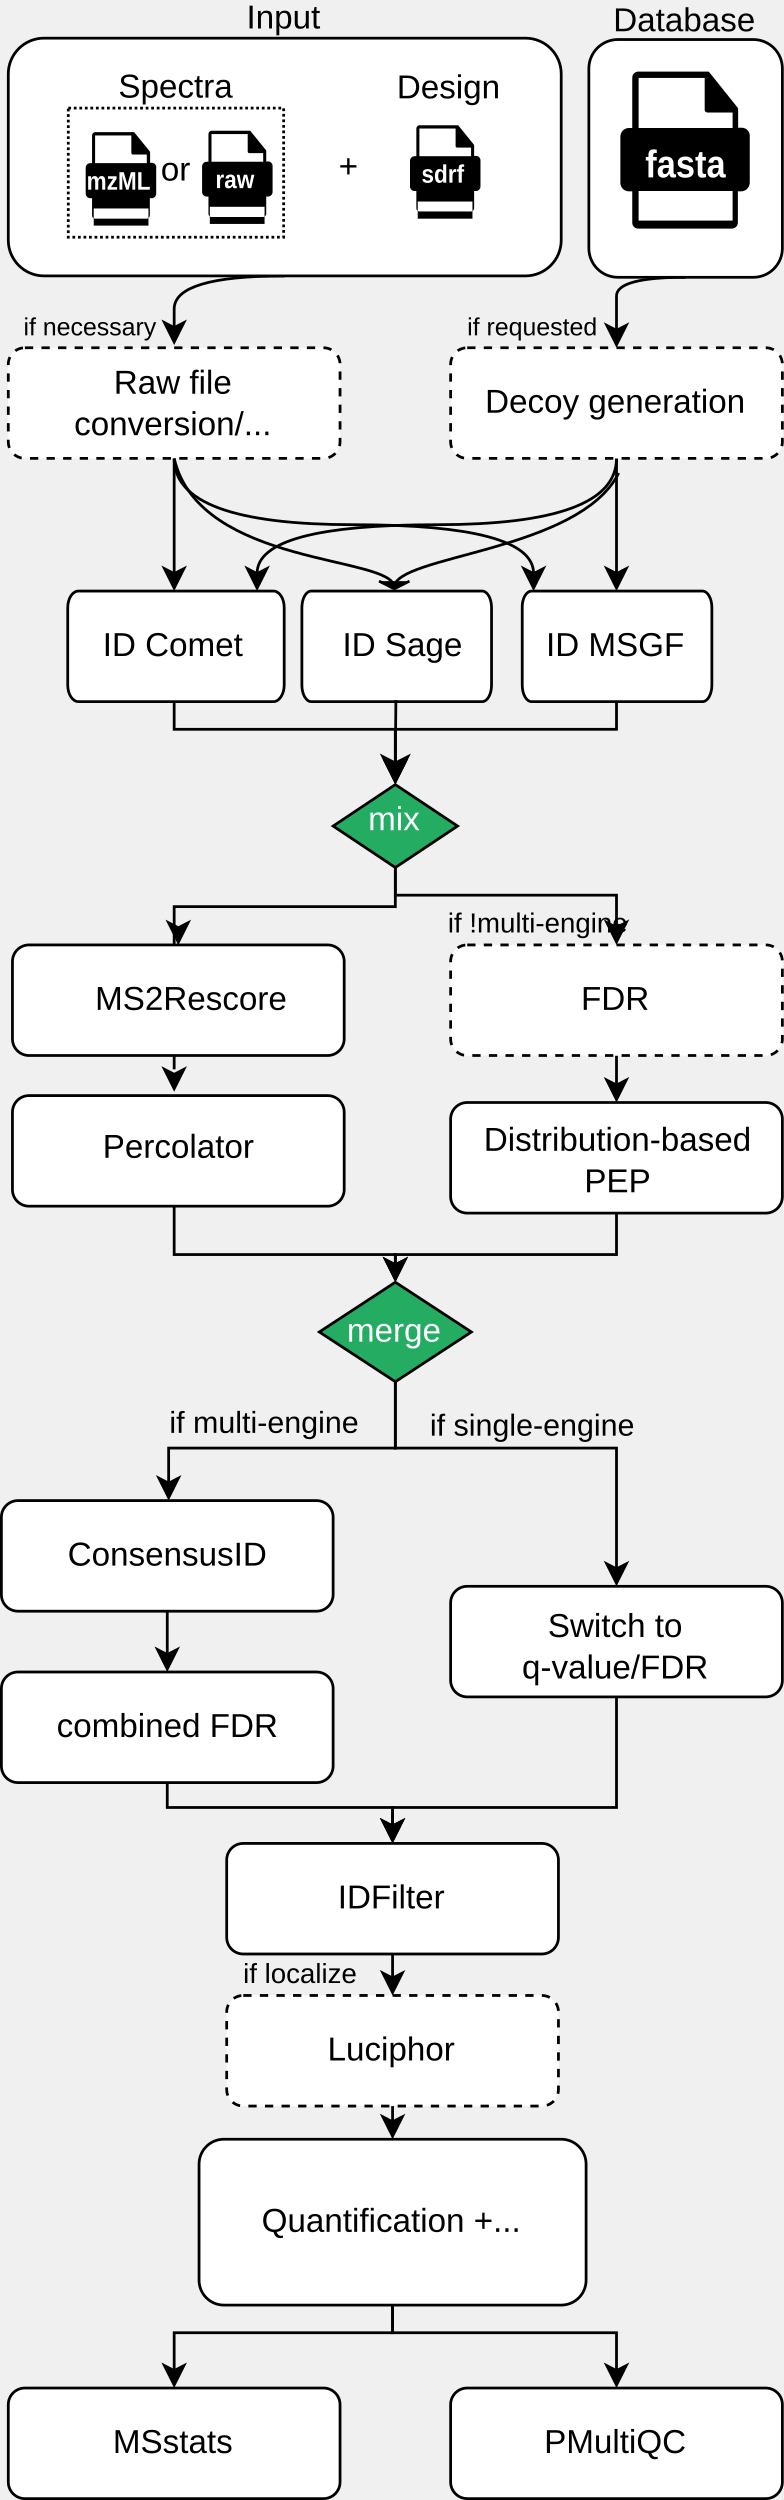
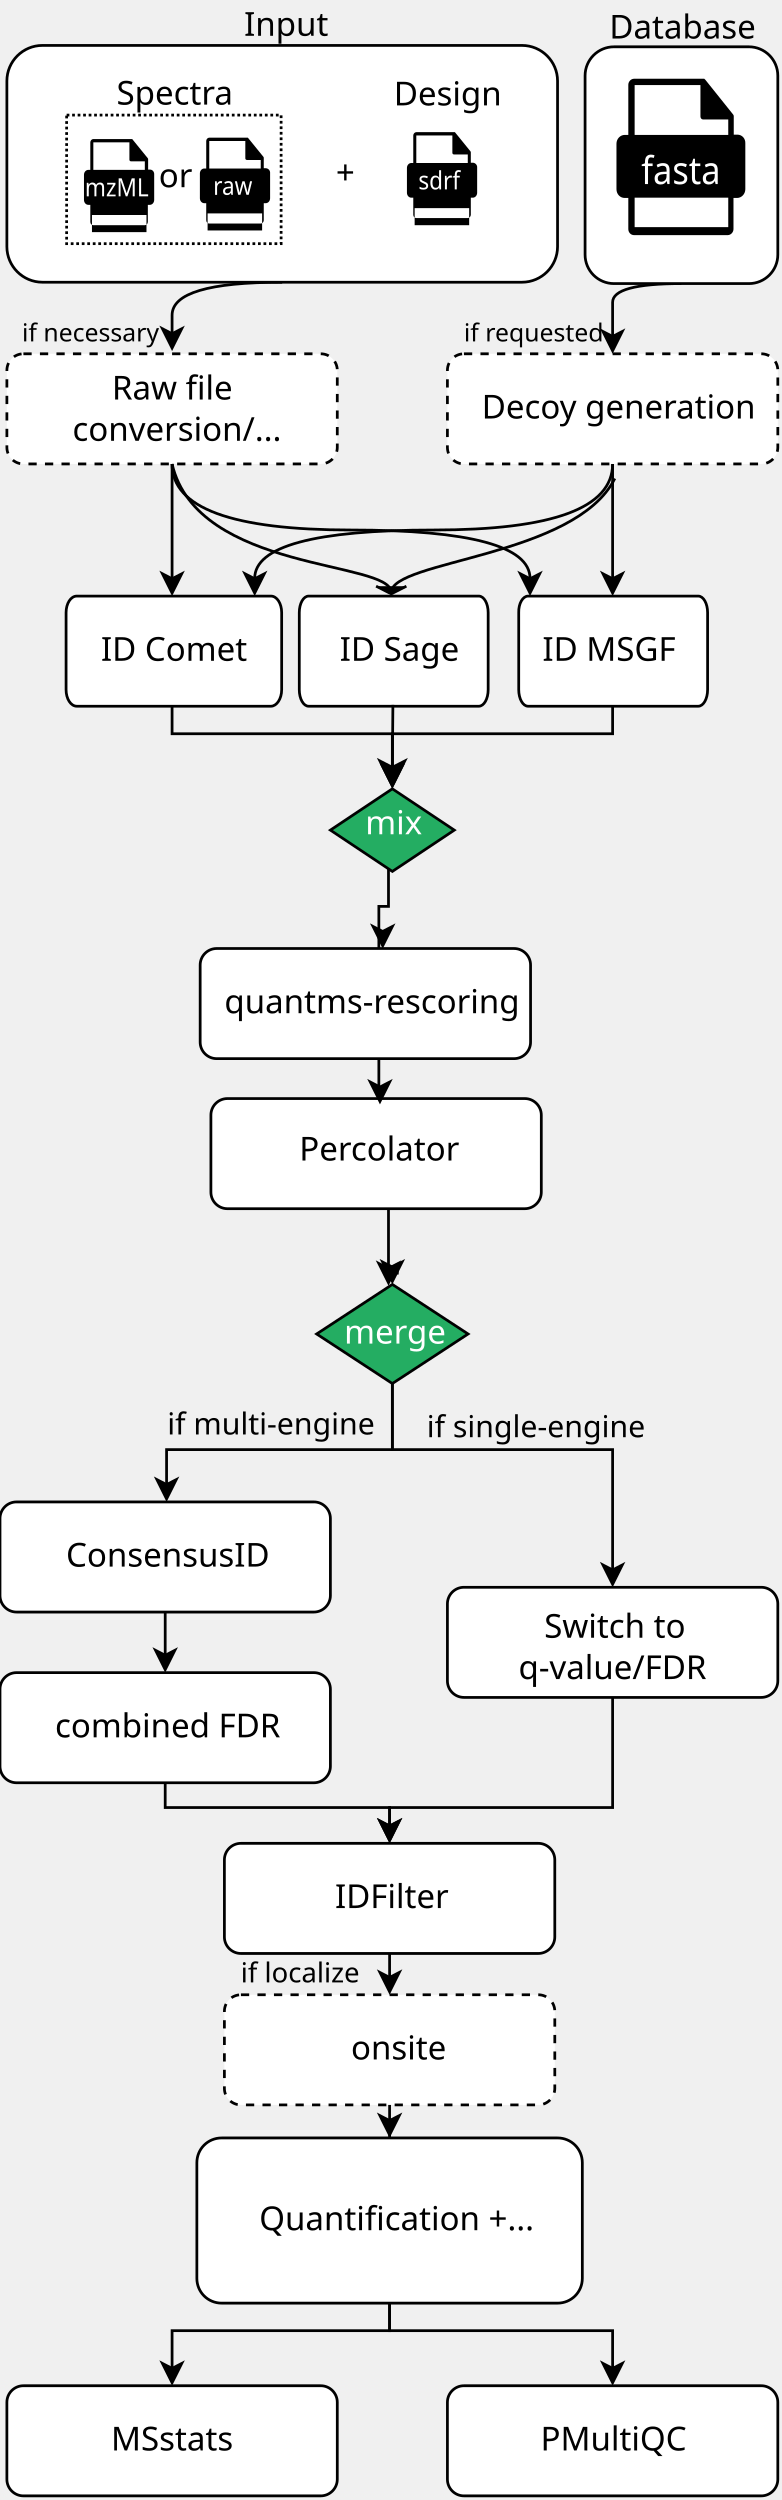
- <svg xmlns="http://www.w3.org/2000/svg" id="svg176769" viewBox="0 0 283.5 904.3">
-   <defs>
-     <style>.cls-1,.cls-10{fill:none;}.cls-1,.cls-13,.cls-2,.cls-3,.cls-5,.cls-8{stroke:#000;}.cls-1,.cls-2,.cls-5{stroke-miterlimit:10;}.cls-13,.cls-15,.cls-16,.cls-3,.cls-6,.cls-8{fill:#fff;}.cls-11,.cls-12,.cls-15,.cls-16,.cls-4,.cls-6,.cls-7{isolation:isolate;}.cls-14,.cls-4,.cls-6{font-size:12px;}.cls-11,.cls-12,.cls-14,.cls-4,.cls-6,.cls-7{font-family:ArialMT, Arial;}.cls-5{fill:#24ad62;}.cls-7{font-size:11px;}.cls-8{stroke-dasharray:3 3;}.cls-9{letter-spacing:-0.02em;}.cls-11{font-size:10px;}.cls-12{font-size:9px;}.cls-13{stroke-dasharray:1 1;}.cls-15{font-size:14px;}.cls-15,.cls-16{font-family:Arial-BoldMT, Arial;font-weight:700;}.cls-16{font-size:9.17px;}.cls-17{letter-spacing:-0.02em;}</style>
-   </defs>
+ <svg xmlns="http://www.w3.org/2000/svg" xmlns:xlink="http://www.w3.org/1999/xlink" version="1.1" id="svg176769" x="0px" y="0px" viewBox="0 0 284 908" style="enable-background:new 0 0 284 908;" xml:space="preserve">
+   <style type="text/css">
+ 	.st0{fill:none;stroke:#000000;stroke-miterlimit:10;}
+ 	.st1{stroke:#000000;stroke-miterlimit:10;}
+ 	.st2{fill:#FFFFFF;stroke:#000000;}
+ 	.st3{font-family:'ArialMT';}
+ 	.st4{font-size:12px;}
+ 	.st5{fill:#24AD62;stroke:#000000;stroke-miterlimit:10;}
+ 	.st6{fill:#FFFFFF;}
+ 	.st7{font-size:11px;}
+ 	.st8{fill:#FFFFFF;stroke:#000000;stroke-dasharray:3,3;}
+ 	.st9{fill:none;}
+ 	.st10{font-size:10px;}
+ 	.st11{font-size:9px;}
+ 	.st12{fill:#FFFFFF;stroke:#000000;stroke-dasharray:1,1;}
+ 	.st13{font-family:'Arial-BoldMT';}
+ 	.st14{font-size:14px;}
+ 	.st15{font-size:9.168px;}
+ </style>
  <g id="g176759">
-     <path id="path176427" class="cls-1" d="M62.5,256.5v10h80v12.1" transform="translate(0.5 -2.7)" />
-     <path id="path176429" class="cls-2" d="M142.5,285.4l-4.5-9,4.5,2.3,4.5-2.3Z" transform="translate(0.5 -2.7)" />
-     <path id="path176431" class="cls-1" d="M62.5,210.1V168.5" transform="translate(0.5 -2.7)" />
-     <path id="path176433" class="cls-2" d="M62.5,215.4l-3.5-7,3.5,1.8,3.5-1.8Z" transform="translate(0.5 -2.7)" />
-     <path id="rect176435" class="cls-3" d="M27.9,216.5H98.4c2.2,0,3.9,2.7,3.9,6v28c0,3.3-1.8,6-3.9,6H27.9c-2.2,0-3.9-2.7-3.9-6v-28C24,219.2,25.7,216.5,27.9,216.5Z" transform="translate(0.5 -2.7)" />
-     <g id="g176441">
-       <text id="text176437" class="cls-4" transform="translate(37.16 237.3)">ID Comet</text>
+     <path id="path176427" pointer-events="stroke" class="st0" d="M62.5,256.5v10h80v12.1" />
+     <path id="path176429" pointer-events="all" class="st1" d="M142.5,285.4l-4.5-9l4.5,2.3l4.5-2.3L142.5,285.4z" />
+     <path id="path176431" pointer-events="stroke" class="st0" d="M62.5,210.1c0,0,0-13.9,0-41.6" />
+     <path id="path176433" pointer-events="all" class="st1" d="M62.5,215.4l-3.5-7l3.5,1.8l3.5-1.8L62.5,215.4z" />
+     <path id="rect176435" pointer-events="all" class="st2" d="M27.9,216.5h70.5c2.2,0,3.9,2.7,3.9,6v28c0,3.3-1.8,6-3.9,6H27.9   c-2.2,0-3.9-2.7-3.9-6v-28C24,219.2,25.7,216.5,27.9,216.5z" />
+     <g id="g176441" transform="translate(-0.5 -0.5)">
+       <text id="text176437" transform="matrix(1 0 0 1 37.1611 240.5)" class="st3 st4">ID Comet</text>
    </g>
-     <path id="path176443" class="cls-1" d="M142.5,316.5v14.15h-80V389.5" transform="translate(0.5 -2.7)" />
-     <path id="path176445" class="cls-2" d="M64,343.5l-3.5-7,3.5,1.8,3.5-1.8Z" transform="translate(0.5 -2.7)" />
-     <path id="path176447" class="cls-5" d="M142.5,286.5l22.5,15-22.5,15-22.5-15Z" transform="translate(0.5 -2.7)" />
-     <g id="g176453">
-       <text id="text176449" class="cls-6" transform="translate(133.17 300.3)">mix</text>
+     <path id="path176443" pointer-events="stroke" class="st0" d="M141.1,310v19.2h-3.5v80.3" />
+     <path id="path176445" pointer-events="all" class="st1" d="M139,343.5l-3.5-7l3.5,1.8l3.5-1.8L139,343.5z" />
+     <path id="path176447" pointer-events="all" class="st5" d="M142.5,286.5l22.5,15l-22.5,15l-22.5-15L142.5,286.5z" />
+     <g id="g176453" transform="translate(-0.5 -0.5)">
+       <text id="text176449" transform="matrix(1 0 0 1 133.1689 303.5)" class="st6 st3 st4">mix</text>
    </g>
-     <path id="path176455" class="cls-1" d="M142.5,502.5v24h-82v12.6" transform="translate(0.5 -2.7)" />
-     <path id="path176457" class="cls-2" d="M60.5,544.4l-3.5-7,3.5,1.8,3.5-1.8Z" transform="translate(0.5 -2.7)" />
-     <g id="g176463">
-       <text id="text176459" class="cls-7" transform="translate(61.26 518.3)">if multi-engine</text>
+     <path id="path176455" pointer-events="stroke" class="st0" d="M142.5,502.5v24h-82v12.6" />
+     <path id="path176457" pointer-events="all" class="st1" d="M60.5,544.4l-3.5-7l3.5,1.8l3.5-1.8L60.5,544.4z" />
+     <g id="g176463" transform="translate(-8.5,-6.5)">
+       <text id="text176459" transform="matrix(1 0 0 1 69.262 527.4999)" class="st3 st7">if multi-engine</text>
    </g>
-     <path id="path176465" class="cls-1" d="M142.5,502.5v24h80v43.6" transform="translate(0.5 -2.7)" />
-     <path id="path176467" class="cls-2" d="M222.5,575.4l-3.5-7,3.5,1.8,3.5-1.8Z" transform="translate(0.5 -2.7)" />
-     <g id="g176473">
-       <text id="text176469" class="cls-7" transform="translate(155.5 519.3)">if single-engine</text>
+     <path id="path176465" pointer-events="stroke" class="st0" d="M142.5,502.5v24h80v43.6" />
+     <path id="path176467" pointer-events="all" class="st1" d="M222.5,575.4l-3.5-7l3.5,1.8l3.5-1.8L222.5,575.4z" />
+     <g id="g176473" transform="translate(9.5,-6.5)">
+       <text id="text176469" transform="matrix(1 0 0 1 145.5039 528.4999)" class="st3 st7">if single-engine</text>
    </g>
-     <path id="path176475" class="cls-5" d="M142.5,466.5l27.5,18-27.5,18-27.5-18Z" transform="translate(0.5 -2.7)" />
-     <g id="g176481">
-       <text id="text176477" class="cls-6" transform="translate(125.49 485.3)">merge</text>
+     <path id="path176475" pointer-events="all" class="st5" d="M142.5,466.5l27.5,18l-27.5,18l-27.5-18L142.5,466.5z" />
+     <g id="g176481" transform="translate(-0.5 -0.5)">
+       <text id="text176477" transform="matrix(1 0 0 1 125.4932 488.5)" class="st6 st3 st4">merge</text>
    </g>
-     <path id="path176483" class="cls-1" d="M62.5,414.5v42h80v3.6" transform="translate(0.5 -2.7)" />
-     <path id="path176485" class="cls-2" d="M142.5,465.4l-3.5-7,3.5,1.8,3.5-1.8Z" transform="translate(0.5 -2.7)" />
-     <path id="rect176487" class="cls-3" d="M10,399H118a6,6,0,0,1,6,6v28a6,6,0,0,1-6,6H10a6,6,0,0,1-6-6V405A6,6,0,0,1,10,399Z" transform="translate(0.5 -2.7)" />
-     <g id="g176493">
-       <text id="text176489" class="cls-4" transform="translate(37.16 418.8)">Percolator</text>
+     <path id="path176483" pointer-events="stroke" class="st0" d="M141.1,434.6v26.1h3.2v2.2" />
+     <path id="path176485" pointer-events="all" class="st1" d="M142.5,465.4l-3.5-7l3.5,1.8l3.5-1.8L142.5,465.4z" />
+     <path id="rect176487" pointer-events="all" class="st2" d="M82.6,399h108c3.3,0,6,2.7,6,6v28c0,3.3-2.7,6-6,6h-108   c-3.3,0-6-2.7-6-6v-28C76.6,401.7,79.3,399,82.6,399z" />
+     <g id="g176493" transform="translate(-0.5 -0.5)">
+       <text id="text176489" transform="matrix(1 0 0 1 109.2 422)" class="st3 st4">Percolator</text>
    </g>
-     <path id="path176495" class="cls-1" d="M222.5,256.5v10h-80v13.6" transform="translate(0.5 -2.7)" />
-     <path id="path176497" class="cls-2" d="M142.5,285.4l-3.5-7,3.5,1.8,3.5-1.8Z" transform="translate(0.5 -2.7)" />
-     <path id="rect176499" class="cls-3" d="M191.8,216.5h61.8c1.9,0,3.4,2.7,3.4,6v28c0,3.3-1.5,6-3.4,6H191.8c-1.9,0-3.4-2.7-3.4-6v-28C188.3,219.2,189.9,216.5,191.8,216.5Z" transform="translate(0.5 -2.7)" />
-     <g id="g176505">
-       <text id="text176501" class="cls-4" transform="translate(197.5 237.3)">ID MSGF</text>
+     <path id="path176495" pointer-events="stroke" class="st0" d="M222.5,256.5v10h-80v13.6" />
+     <path id="path176497" pointer-events="all" class="st1" d="M142.5,285.4l-3.5-7l3.5,1.8l3.5-1.8L142.5,285.4z" />
+     <path id="rect176499" pointer-events="all" class="st2" d="M191.8,216.5h61.8c1.9,0,3.4,2.7,3.4,6v28c0,3.3-1.5,6-3.4,6h-61.8   c-1.9,0-3.4-2.7-3.4-6v-28C188.3,219.2,189.9,216.5,191.8,216.5z" />
+     <g id="g176505" transform="translate(-0.5 -0.5)">
+       <text id="text176501" transform="matrix(1 0 0 1 197.501 240.5)" class="st3 st4">ID MSGF</text>
    </g>
-     <path id="path176507" class="cls-1" d="M222.5,384.5v10.6" transform="translate(0.5 -2.7)" />
-     <path id="path176509" class="cls-2" d="M222.5,400.4l-3.5-7,3.5,1.8,3.5-1.8Z" transform="translate(0.5 -2.7)" />
-     <path id="rect176511" class="cls-8" d="M168.5,344.5h108a6,6,0,0,1,6,6v28a6,6,0,0,1-6,6h-108a6,6,0,0,1-6-6v-28A6,6,0,0,1,168.5,344.5Z" transform="translate(0.5 -2.7)" />
-     <g id="g176517">
-       <text id="text176513" class="cls-4" transform="translate(210.17 365.3)">FDR</text>
+     <path id="path176521" pointer-events="all" class="st1" d="M141.1,465.9l-3.5-7l3.5,1.8l3.5-1.8L141.1,465.9z" />
+     <path id="path176531" pointer-events="stroke" class="st0" d="M60,585.5v15.6" />
+     <path id="path176533" pointer-events="all" class="st1" d="M60,606.4l-3.5-7l3.5,1.8l3.5-1.8L60,606.4z" />
+     <path id="rect176535" pointer-events="all" class="st2" d="M6,545.5h108c3.3,0,6,2.7,6,6v28c0,3.3-2.7,6-6,6H6c-3.3,0-6-2.7-6-6   v-28C0,548.2,2.7,545.5,6,545.5z" />
+     <g id="g176541" transform="translate(-0.5 -0.5)">
+       <text id="text176537" transform="matrix(1 0 0 1 24.4824 569.4999)" class="st3 st4">ConsensusID</text>
    </g>
-     <path id="path176519" class="cls-1" d="M222.5,441.5v15h-80v3.6" transform="translate(0.5 -2.7)" />
-     <path id="path176521" class="cls-2" d="M142.5,465.4l-3.5-7,3.5,1.8,3.5-1.8Z" transform="translate(0.5 -2.7)" />
-     <path id="rect176523" class="cls-3" d="M168.5,401.5h108a6,6,0,0,1,6,6v28a6,6,0,0,1-6,6h-108a6,6,0,0,1-6-6v-28A6,6,0,0,1,168.5,401.5Z" transform="translate(0.5 -2.7)" />
-     <g id="g176529">
-       <text class="cls-4" transform="translate(175 416.27)">Distribution-based</text>
-       <text class="cls-4" transform="translate(211.36 431.27)">PE<tspan class="cls-9" x="16.01" y="0">P</tspan>
-       </text>
+     <path id="path176543" pointer-events="stroke" class="st0" d="M141.5,764.5v20v-28v13.6" />
+     <path id="path176545" pointer-events="all" class="st1" d="M141.5,775.4l-3.5-7l3.5,1.8l3.5-1.8L141.5,775.4z" />
+     <path id="rect176547" pointer-events="all" class="st8" d="M87.5,724.5h108c3.3,0,6,2.7,6,6v28c0,3.3-2.7,6-6,6h-108   c-3.3,0-6-2.7-6-6v-28C81.5,727.2,84.2,724.5,87.5,724.5z" />
+     <g id="g176553" transform="translate(-0.5 -0.5)">
+       <text id="text176549" transform="matrix(1 0 0 1 115.5 748.4998)" class="st3 st4">    onsite</text>
    </g>
-     <path id="path176531" class="cls-1" d="M60,585.5v15.6" transform="translate(0.5 -2.7)" />
-     <path id="path176533" class="cls-2" d="M60,606.4l-3.5-7,3.5,1.8,3.5-1.8Z" transform="translate(0.5 -2.7)" />
-     <path id="rect176535" class="cls-3" d="M6,545.5H114a6,6,0,0,1,6,6v28a6,6,0,0,1-6,6H6a6,6,0,0,1-6-6v-28A6,6,0,0,1,6,545.5Z" transform="translate(0.5 -2.7)" />
-     <g id="g176541">
-       <text id="text176537" class="cls-4" transform="translate(24.48 566.3)">ConsensusID</text>
+     <path id="path176555" pointer-events="stroke" class="st0" d="M60,647.5v9h81.5v6.6" />
+     <path id="path176557" pointer-events="all" class="st1" d="M141.5,668.4l-3.5-7l3.5,1.8l3.5-1.8L141.5,668.4z" />
+     <path id="rect176559" pointer-events="all" class="st2" d="M6,607.5h108c3.3,0,6,2.7,6,6v28c0,3.3-2.7,6-6,6H6c-3.3,0-6-2.7-6-6   v-28C0,610.2,2.7,607.5,6,607.5z" />
+     <g id="g176565" transform="translate(-0.5 -0.5)">
+       <text id="text176561" transform="matrix(1 0 0 1 20.4863 631.4999)" class="st3 st4">combined FDR</text>
    </g>
-     <path id="path176543" class="cls-1" d="M141.5,764.5v5.6" transform="translate(0.5 -2.7)" />
-     <path id="path176545" class="cls-2" d="M141.5,775.4l-3.5-7,3.5,1.8,3.5-1.8Z" transform="translate(0.5 -2.7)" />
-     <path id="rect176547" class="cls-8" d="M87.5,724.5h108a6,6,0,0,1,6,6v28a6,6,0,0,1-6,6H87.5a6,6,0,0,1-6-6v-28A6,6,0,0,1,87.5,724.5Z" transform="translate(0.5 -2.7)" />
-     <g id="g176553">
-       <text id="text176549" class="cls-4" transform="translate(118.48 745.3)">Luciphor</text>
+     <path id="path176567" pointer-events="stroke" class="st0" d="M141.5,836.5v10h-79v13.6" />
+     <path id="path176569" pointer-events="all" class="st1" d="M62.5,865.4l-3.5-7l3.5,1.8l3.5-1.8L62.5,865.4z" />
+     <path id="path176571" pointer-events="stroke" class="st0" d="M141.5,836.5v10h81v13.6" />
+     <path id="path176573" pointer-events="all" class="st1" d="M222.5,865.4l-3.5-7l3.5,1.8l3.5-1.8L222.5,865.4z" />
+     <path id="rect176575" pointer-events="all" class="st2" d="M80.5,776.5h122c5,0,9,4,9,9v42c0,5-4,9-9,9h-122c-5,0-9-4-9-9v-42   C71.5,780.5,75.5,776.5,80.5,776.5z" />
+     <g id="g176581" transform="translate(-0.5 -0.5)">
+       <text id="text176577" transform="matrix(1 0 0 1 94.6396 810.4999)" class="st3 st4">Quantification +...</text>
    </g>
-     <path id="path176555" class="cls-1" d="M60,647.5v9h81.5v6.6" transform="translate(0.5 -2.7)" />
-     <path id="path176557" class="cls-2" d="M141.5,668.4l-3.5-7,3.5,1.8,3.5-1.8Z" transform="translate(0.5 -2.7)" />
-     <path id="rect176559" class="cls-3" d="M6,607.5H114a6,6,0,0,1,6,6v28a6,6,0,0,1-6,6H6a6,6,0,0,1-6-6v-28A6,6,0,0,1,6,607.5Z" transform="translate(0.5 -2.7)" />
-     <g id="g176565">
-       <text id="text176561" class="cls-4" transform="translate(20.49 628.3)">combined FDR</text>
+     <path id="path176583" pointer-events="stroke" class="st0" d="M222.5,616.5v40h-81v6.6" />
+     <path id="path176585" pointer-events="all" class="st1" d="M141.5,668.4l-3.5-7l3.5,1.8l3.5-1.8L141.5,668.4z" />
+     <path id="rect176587" pointer-events="all" class="st2" d="M168.5,576.5h108c3.3,0,6,2.7,6,6v28c0,3.3-2.7,6-6,6h-108   c-3.3,0-6-2.7-6-6v-28C162.5,579.2,165.2,576.5,168.5,576.5z" />
+     <g id="g176593" transform="translate(-0.5 -0.5)">
+       <text transform="matrix(1 0 0 1 198.1572 595.3311)" class="st3 st4">Switch to</text>
+       <text transform="matrix(1 0 0 1 188.8232 610.3311)" class="st3 st4">q-value/FDR</text>
    </g>
-     <path id="path176567" class="cls-1" d="M141.5,836.5v10h-79v13.6" transform="translate(0.5 -2.7)" />
-     <path id="path176569" class="cls-2" d="M62.5,865.4l-3.5-7,3.5,1.8,3.5-1.8Z" transform="translate(0.5 -2.7)" />
-     <path id="path176571" class="cls-1" d="M141.5,836.5v10h81v13.6" transform="translate(0.5 -2.7)" />
-     <path id="path176573" class="cls-2" d="M222.5,865.4l-3.5-7,3.5,1.8,3.5-1.8Z" transform="translate(0.5 -2.7)" />
-     <path id="rect176575" class="cls-3" d="M80.5,776.5h122a9,9,0,0,1,9,9v42a9,9,0,0,1-9,9H80.5a9,9,0,0,1-9-9v-42A9,9,0,0,1,80.5,776.5Z" transform="translate(0.5 -2.7)" />
-     <g id="g176581">
-       <text id="text176577" class="cls-4" transform="translate(94.64 807.3)">Quantification +...</text>
+     <path id="path176595" pointer-events="stroke" class="st0" d="M141.5,709.5v8.6" />
+     <path id="path176597" pointer-events="all" class="st1" d="M141.5,723.4l-3.5-7l3.5,1.8l3.5-1.8L141.5,723.4z" />
+     <path id="rect176599" pointer-events="all" class="st2" d="M87.5,669.5h108c3.3,0,6,2.7,6,6v28c0,3.3-2.7,6-6,6h-108   c-3.3,0-6-2.7-6-6v-28C81.5,672.2,84.2,669.5,87.5,669.5z" />
+     <g id="g176605" transform="translate(-0.5 -0.5)">
+       <text id="text176601" transform="matrix(1 0 0 1 122.167 693.4999)" class="st3 st4">IDFilter</text>
    </g>
-     <path id="path176583" class="cls-1" d="M222.5,616.5v40h-81v6.6" transform="translate(0.5 -2.7)" />
-     <path id="path176585" class="cls-2" d="M141.5,668.4l-3.5-7,3.5,1.8,3.5-1.8Z" transform="translate(0.5 -2.7)" />
-     <path id="rect176587" class="cls-3" d="M168.5,576.5h108a6,6,0,0,1,6,6v28a6,6,0,0,1-6,6h-108a6,6,0,0,1-6-6v-28A6,6,0,0,1,168.5,576.5Z" transform="translate(0.5 -2.7)" />
-     <g id="g176593">
-       <text class="cls-4" transform="translate(198.16 592.13)">Switch to</text>
-       <text class="cls-4" transform="translate(188.82 607.13)">q-value/FDR</text>
+     <path id="rect176607" pointer-events="all" class="st2" d="M8.5,866.5h108c3.3,0,6,2.7,6,6v28c0,3.3-2.7,6-6,6H8.5   c-3.3,0-6-2.7-6-6v-28C2.5,869.2,5.2,866.5,8.5,866.5z" />
+     <g id="g176613" transform="translate(-0.5 -0.5)">
+       <text id="text176609" transform="matrix(1 0 0 1 40.8291 890.4999)" class="st3 st4">MSstats</text>
    </g>
-     <path id="path176595" class="cls-1" d="M141.5,709.5v8.6" transform="translate(0.5 -2.7)" />
-     <path id="path176597" class="cls-2" d="M141.5,723.4l-3.5-7,3.5,1.8,3.5-1.8Z" transform="translate(0.5 -2.7)" />
-     <path id="rect176599" class="cls-3" d="M87.5,669.5h108a6,6,0,0,1,6,6v28a6,6,0,0,1-6,6H87.5a6,6,0,0,1-6-6v-28A6,6,0,0,1,87.5,669.5Z" transform="translate(0.5 -2.7)" />
-     <g id="g176605">
-       <text id="text176601" class="cls-4" transform="translate(122.17 690.3)">IDFilter</text>
+     <path id="rect176615" pointer-events="all" class="st2" d="M168.5,866.5h108c3.3,0,6,2.7,6,6v28c0,3.3-2.7,6-6,6h-108   c-3.3,0-6-2.7-6-6v-28C162.5,869.2,165.2,866.5,168.5,866.5z" />
+     <g id="g176621" transform="translate(-0.5 -0.5)">
+       <text id="text176617" transform="matrix(1 0 0 1 196.8301 890.4999)" class="st3 st4">PMultiQC</text>
    </g>
-     <path id="rect176607" class="cls-3" d="M8.5,866.5h108a6,6,0,0,1,6,6v28a6,6,0,0,1-6,6H8.5a6,6,0,0,1-6-6v-28A6,6,0,0,1,8.5,866.5Z" transform="translate(0.5 -2.7)" />
-     <g id="g176613">
-       <text id="text176609" class="cls-4" transform="translate(40.83 887.3)">MSstats</text>
+     <path id="path176623" pointer-events="stroke" class="st0" d="M62.5,168.5c0,16,21.7,24,65,24s65,5.9,65,17.6" />
+     <path id="path176625" pointer-events="all" class="st1" d="M192.5,215.4l-3.5-7l3.5,1.8l3.5-1.8L192.5,215.4z" />
+     <path id="rect176627" pointer-events="all" class="st8" d="M8.5,128.5h108c3.3,0,6,2.7,6,6v28c0,3.3-2.7,6-6,6H8.5   c-3.3,0-6-2.7-6-6v-28C2.5,131.2,5.2,128.5,8.5,128.5z" />
+     <g id="g176633" transform="translate(-0.5 -0.5)">
+       <text transform="matrix(1 0 0 1 41.1602 145.6081)" class="st3 st4">Raw file</text>
+       <text transform="matrix(1 0 0 1 26.8164 160.6081)" class="st3 st4">conversion/...</text>
    </g>
-     <path id="rect176615" class="cls-3" d="M168.5,866.5h108a6,6,0,0,1,6,6v28a6,6,0,0,1-6,6h-108a6,6,0,0,1-6-6v-28A6,6,0,0,1,168.5,866.5Z" transform="translate(0.5 -2.7)" />
-     <g id="g176621">
-       <text id="text176617" class="cls-4" transform="translate(196.83 887.3)">PMultiQC</text>
+     <path id="path176635" pointer-events="stroke" class="st0" d="M222.5,168.5c0,0,0,13.9,0,41.6" />
+     <path id="path176637" pointer-events="all" class="st1" d="M222.5,215.4l-3.5-7l3.5,1.8l3.5-1.8L222.5,215.4z" />
+     <path id="path176639" pointer-events="stroke" class="st0" d="M222.5,168.5c0,16-21.7,24-65,24s-65,5.9-65,17.6" />
+     <path id="path176641" pointer-events="all" class="st1" d="M92.5,215.4l-3.5-7l3.5,1.8l3.5-1.8L92.5,215.4z" />
+     <path id="path176643" pointer-events="stroke" class="st0" d="M102.5,102.5c-26.7,0-40,4-40,12s0,10.2,0,6.6" />
+     <path id="path176645" pointer-events="all" class="st1" d="M62.5,126.4l-3.5-7l3.5,1.8l3.5-1.8L62.5,126.4z" />
+     <path id="path176647" pointer-events="stroke" class="st0" d="M247.5,103c-16.7,0-25,2.3-25,6.8s0,8.6,0,12.4" />
+     <path id="path176649" pointer-events="all" class="st1" d="M222.5,127.4l-3.5-7l3.5,1.8l3.5-1.8L222.5,127.4z" />
+     <rect id="rect176663" x="78.5" y="716.5" pointer-events="all" class="st9" width="60" height="10" />
+     <g id="g176669" transform="translate(-0.5,-4.5)">
+       <text id="text176665" transform="matrix(1 0 0 1 87.936 724.4999)" class="st3 st10">if localize</text>
    </g>
-     <path id="path176623" class="cls-1" d="M62.5,168.5q0,24,65,24t65,17.6" transform="translate(0.5 -2.7)" />
-     <path id="path176625" class="cls-2" d="M192.5,215.4l-3.5-7,3.5,1.8,3.5-1.8Z" transform="translate(0.5 -2.7)" />
-     <path id="rect176627" class="cls-8" d="M8.5,128.5h108a6,6,0,0,1,6,6v28a6,6,0,0,1-6,6H8.5a6,6,0,0,1-6-6v-28A6,6,0,0,1,8.5,128.5Z" transform="translate(0.5 -2.7)" />
-     <g id="g176633">
-       <text class="cls-4" transform="translate(41.16 142.41)">Raw file</text>
-       <text class="cls-4" transform="translate(26.82 157.41)">conversion/...</text>
+     <rect id="rect176671" x="2.5" y="117.5" pointer-events="all" class="st9" width="60" height="20" />
+     <g id="g176677" transform="translate(-0.5,-6.5)">
+       <text id="text176673" transform="matrix(1 0 0 1 8.4905 130.5)" class="st3 st11">if necessary</text>
    </g>
-     <path id="path176635" class="cls-1" d="M222.5,168.5v41.6" transform="translate(0.5 -2.7)" />
-     <path id="path176637" class="cls-2" d="M222.5,215.4l-3.5-7,3.5,1.8,3.5-1.8Z" transform="translate(0.5 -2.7)" />
-     <path id="path176639" class="cls-1" d="M222.5,168.5q0,24-65,24t-65,17.6" transform="translate(0.5 -2.7)" />
-     <path id="path176641" class="cls-2" d="M92.5,215.4l-3.5-7,3.5,1.8,3.5-1.8Z" transform="translate(0.5 -2.7)" />
-     <path id="path176643" class="cls-1" d="M102.5,102.5c-26.7,0-40,4-40,12v6.6" transform="translate(0.5 -2.7)" />
-     <path id="path176645" class="cls-2" d="M62.5,126.4l-3.5-7,3.5,1.8,3.5-1.8Z" transform="translate(0.5 -2.7)" />
-     <path id="path176647" class="cls-1" d="M247.5,103c-16.7,0-25,2.3-25,6.8v12.4" transform="translate(0.5 -2.7)" />
-     <path id="path176649" class="cls-2" d="M222.5,127.4l-3.5-7,3.5,1.8,3.5-1.8Z" transform="translate(0.5 -2.7)" />
-     <rect id="rect176651" class="cls-10" x="154" y="335.8" width="81" height="6" />
-     <g id="g176657">
-       <text id="text176653" class="cls-11" transform="translate(161.99 337.3)">if !multi-engine</text>
+     <path id="rect176679" pointer-events="all" class="st8" d="M168.5,128.5h108c3.3,0,6,2.7,6,6v28c0,3.3-2.7,6-6,6h-108   c-3.3,0-6-2.7-6-6v-28C162.5,131.2,165.2,128.5,168.5,128.5z" />
+     <g id="g176685" transform="translate(-0.5 -0.5)">
+       <text id="text176681" transform="matrix(1 0 0 1 175.4697 152.5)" class="st3 st4">Decoy generation</text>
    </g>
-     <path id="path176659" class="cls-1" d="M142.5,316.5v10h80v11.6" transform="translate(0.5 -2.7)" />
-     <path id="path176661" class="cls-2" d="M222.5,343.4l-3.5-7,3.5,1.8,3.5-1.8Z" transform="translate(0.5 -2.7)" />
-     <rect id="rect176663" class="cls-10" x="79" y="713.8" width="60" height="10" />
-     <g id="g176669">
-       <text id="text176665" class="cls-11" transform="translate(87.94 717.3)">if localize</text>
+     <rect id="rect176687" x="162.5" y="117.5" pointer-events="all" class="st9" width="60" height="20" />
+     <g id="g176693" transform="translate(-0.5,-6.5)">
+       <text id="text176689" transform="matrix(1 0 0 1 168.9849 130.5)" class="st3 st11">if requested</text>
    </g>
-     <rect id="rect176671" class="cls-10" x="3" y="114.8" width="60" height="20" />
-     <g id="g176677">
-       <text id="text176673" class="cls-12" transform="translate(8.49 121.3)">if necessary</text>
+     <path id="rect176695" pointer-events="all" class="st2" d="M223,17h49c5.8,0,10.5,4.7,10.5,10.5v65c0,5.8-4.7,10.5-10.5,10.5h-49   c-5.8,0-10.5-4.7-10.5-10.5v-65C212.5,21.7,217.2,17,223,17z" />
+     <g id="g176701" transform="translate(-0.5 -0.5)">
+       <text id="text176697" transform="matrix(1 0 0 1 221.8154 14.5)" class="st3 st4">Database</text>
    </g>
-     <path id="rect176679" class="cls-8" d="M168.5,128.5h108a6,6,0,0,1,6,6v28a6,6,0,0,1-6,6h-108a6,6,0,0,1-6-6v-28A6,6,0,0,1,168.5,128.5Z" transform="translate(0.5 -2.7)" />
-     <g id="g176685">
-       <text id="text176681" class="cls-4" transform="translate(175.47 149.3)">Decoy generation</text>
+     <path id="rect176705" pointer-events="all" class="st2" d="M15.4,16.5h174.2c7.1,0,12.9,5.8,12.9,12.9v60.2   c0,7.1-5.8,12.9-12.9,12.9H15.4c-7.1,0-12.9-5.8-12.9-12.9V29.4C2.5,22.3,8.3,16.5,15.4,16.5z" />
+     <g id="g176711" transform="translate(-0.5 -0.5)">
+       <text id="text176707" transform="matrix(1 0 0 1 89.1553 13.5)" class="st3 st4">Input</text>
    </g>
-     <rect id="rect176687" class="cls-10" x="163" y="114.8" width="60" height="20" />
-     <g id="g176693">
-       <text id="text176689" class="cls-12" transform="translate(168.98 121.3)">if requested</text>
+     <rect id="rect176715" x="91.7" y="56" pointer-events="all" class="st9" width="12.8" height="13.6" />
+     <g id="g176721" transform="translate(27.00664,0.3614801)">
+       <text id="text176717" transform="matrix(1 0 0 1 94.9961 66.4999)" class="st3 st4">+</text>
    </g>
-     <path id="rect176695" class="cls-3" d="M223,17h49a10.5,10.5,0,0,1,10.5,10.5v65A10.5,10.5,0,0,1,272,103H223a10.5,10.5,0,0,1-10.5-10.5v-65A10.5,10.5,0,0,1,223,17Z" transform="translate(0.5 -2.7)" />
-     <g id="g176701">
-       <text id="text176697" class="cls-4" transform="translate(221.82 11.3)">Database</text>
+     <g id="g176727" transform="translate(44.70588,-3.72296)">
+       <text id="text176725" transform="matrix(1 0 0 1 98.3332 42)" class="st3 st4">Design</text>
    </g>
-     <path id="rect176705" class="cls-3" d="M15.4,16.5H189.6a12.93,12.93,0,0,1,12.9,12.9V89.6a12.93,12.93,0,0,1-12.9,12.9H15.4A12.93,12.93,0,0,1,2.5,89.6V29.4A12.93,12.93,0,0,1,15.4,16.5Z" transform="translate(0.5 -2.7)" />
-     <g id="g176711">
-       <text id="text176707" class="cls-4" transform="translate(89.16 10.3)">Input</text>
+     <rect id="rect176729" x="24.2" y="41.8" pointer-events="all" class="st12" width="77.9" height="46.7" />
+     <g id="g176735" transform="translate(9.5,-0.5)">
+       <text id="text176731" transform="matrix(1 0 0 1 32.8223 38.5)" class="st3 st4">Spectra</text>
    </g>
-     <rect id="rect176715" class="cls-10" x="92.2" y="53.3" width="12.8" height="13.6" />
-     <g id="g176721">
-       <text id="text176717" class="cls-4" transform="translate(122.5 64.16)">+</text>
+     <rect id="rect176739" x="46.1" y="58.6" pointer-events="all" class="st9" width="14.2" height="12.3" />
+     <g id="g176745" transform="translate(9.5,-0.5)">
+       <text id="text176741" transform="matrix(1 0 0 1 48.165 68.5)" class="st3 st4">or</text>
    </g>
-     <g id="g176727">
-       <text id="text176725" class="cls-4" transform="translate(143.54 35.57)">Design</text>
-     </g>
-     <rect id="rect176729" class="cls-13" x="24.7" y="39.1" width="77.9" height="46.7" />
-     <g id="g176735">
-       <text id="text176731" class="cls-4" transform="translate(42.82 35.3)">Spectra</text>
-     </g>
-     <rect id="rect176739" class="cls-10" x="46.6" y="55.9" width="14.2" height="12.3" />
-     <g id="g176745">
-       <text id="text176741" class="cls-4" transform="translate(58.17 65.3)">or</text>
-     </g>
-     <rect id="rect176749" class="cls-10" x="139.4" y="49.8" width="18.2" height="15" />
-     <path id="rect176499-2" data-name="rect176499" class="cls-3" d="M112.1,216.5h61.8c1.9,0,3.4,2.7,3.4,6v28c0,3.3-1.5,6-3.4,6H112.1c-1.9,0-3.4-2.7-3.4-6v-28C108.7,219.2,110.2,216.5,112.1,216.5Z" transform="translate(0.5 -2.7)" />
-     <text class="cls-4" transform="translate(123.88 237.3)">ID Sage</text>
-     <path id="rect176487-2" data-name="rect176487" class="cls-3" d="M10,344.5H118a6,6,0,0,1,6,6v28a6,6,0,0,1-6,6H10a6,6,0,0,1-6-6v-28A6,6,0,0,1,10,344.5Z" transform="translate(0.5 -2.7)" />
-     <text class="cls-14" transform="translate(34.4 365.3)">MS2Rescore</text>
-     <path id="path176509-2" data-name="path176509" class="cls-2" d="M62.5,396.5l-3.5-7,3.5,1.8,3.5-1.8Z" transform="translate(0.5 -2.7)" />
+     <rect id="rect176749" x="138.9" y="52.5" pointer-events="all" class="st9" width="18.2" height="15" />
+     <path id="rect176499_1_" pointer-events="all" class="st2" d="M112.1,216.5h61.8c1.9,0,3.4,2.7,3.4,6v28c0,3.3-1.5,6-3.4,6h-61.8   c-1.9,0-3.4-2.7-3.4-6v-28C108.7,219.2,110.2,216.5,112.1,216.5z" />
+     <text transform="matrix(1 0 0 1 123.383 240.0014)" class="st3 st4">ID Sage</text>
+     <path id="rect176487_1_" pointer-events="all" class="st2" d="M78.7,344.5h108c3.3,0,6,2.7,6,6v28c0,3.3-2.7,6-6,6h-108   c-3.3,0-6-2.7-6-6v-28C72.7,347.2,75.4,344.5,78.7,344.5z" />
+     <text transform="matrix(1 0 0 1 81.4998 368)" class="st3 st4">quantms-rescoring</text>
+     <path id="path176509_1_" pointer-events="all" class="st1" d="M138,400l-3.5-7l3.5,1.8l3.5-1.8L138,400z" />
  </g>
-   <path id="path5774-0-8" d="M267.8,48.9h-1.3V42.2a.91.91,0,0,0-.3-.7L256.2,29h0l-.2-.2a.1.1,0,0,1-.1-.1c-.1-.1-.1-.1-.2-.1H230.3a2.2,2.2,0,0,0-2.1,2.2V49h-1.3a3.12,3.12,0,0,0-3,3.2V68.7a3.06,3.06,0,0,0,3,3.2h1.3V83.2a2.14,2.14,0,0,0,2.1,2.2h34a2.2,2.2,0,0,0,2.1-2.2V71.9h1.3a3.12,3.12,0,0,0,3-3.2V52.1a2.92,2.92,0,0,0-2.9-3.2Zm-37.3-18h23.9V42.3a1,1,0,0,0,1,1.1h9.1V49h-34Zm34,51.6h-34V71.8h34V82.5Z" transform="translate(0.5 -2.7)" />
-   <text class="cls-15" transform="translate(233.39 64.16) scale(0.89 1)">fasta</text>
-   <path id="path5774-0-8-2" data-name="path5774-0-8" d="M54.5,61.6h-.7V57.9a.6.6,0,0,0-.1-.4l-5.6-6.9h0l-.1-.1H33.9a1.2,1.2,0,0,0-1.1,1.2v10h-.7a1.69,1.69,0,0,0-1.6,1.8v9.1a1.69,1.69,0,0,0,1.6,1.8h.7v6.2a1.13,1.13,0,0,0,1.1,1.2H52.6a1.2,1.2,0,0,0,1.1-1.2V74.4h.7A1.69,1.69,0,0,0,56,72.6V63.5a1.6,1.6,0,0,0-1.5-1.9ZM33.9,51.7H47V58a.58.58,0,0,0,.6.6h5v3.1H33.9Zm-.5,26.4H53.2v6.2H33.4" transform="translate(0.5 -2.7)" />
-   <text class="cls-16" transform="translate(31.32 68.61) scale(0.89 1)">mzM<tspan class="cls-17" x="20.37" y="0">L</tspan>
-   </text>
-   <polyline id="rect176739-2" data-name="rect176739" class="cls-10" points="102.9 67.6 88.7 67.6 88.7 55.3 102.9 55.3 102.9 67.6" />
-   <path id="path5774-0-8-3" data-name="path5774-0-8" d="M96.5,61.1h-.7V57.4a.6.6,0,0,0-.1-.4l-5.6-6.9h0L90,50H76a1.2,1.2,0,0,0-1.1,1.2v10h-.7A1.69,1.69,0,0,0,72.6,63v9a1.69,1.69,0,0,0,1.6,1.8h.7V80A1.13,1.13,0,0,0,76,81.2H94.7A1.2,1.2,0,0,0,95.8,80V73.8h.7A1.69,1.69,0,0,0,98.1,72V62.9a1.63,1.63,0,0,0-1.6-1.8ZM76,51.2H89.1v6.3a.58.58,0,0,0,.6.6h5v3.1H76Zm-.6,26.3H95.2v6.2H75.4" transform="translate(0.5 -2.7)" />
-   <text class="cls-16" transform="translate(77.92 68.06) scale(0.89 1)">raw</text>
-   <polyline id="rect176715-2" data-name="rect176715" class="cls-10" points="180.2 64.9 167.4 64.9 167.4 51.3 180.2 51.3" />
-   <polyline id="rect176739-3" data-name="rect176739" class="cls-10" points="178.1 65.7 163.9 65.7 163.9 53.4 178.1 53.4" />
-   <path id="path5774-0-8-4" data-name="path5774-0-8" d="M171.7,59.1H171V55.4a.6.6,0,0,0-.1-.4l-5.6-6.9h0l-.1-.1h-14a1.2,1.2,0,0,0-1.1,1.2v10h-.7a1.69,1.69,0,0,0-1.6,1.8v9a1.69,1.69,0,0,0,1.6,1.8h.7V78a1.13,1.13,0,0,0,1.1,1.2h18.7A1.2,1.2,0,0,0,171,78V71.8h.7a1.69,1.69,0,0,0,1.6-1.8V60.9a1.63,1.63,0,0,0-1.6-1.8Zm-20.5-9.9h13.1v6.3a.58.58,0,0,0,.6.6h5v3.1H151.2v-10Zm-.6,26.4h19.8v6.2H150.6" transform="translate(0.5 -2.7)" />
-   <text class="cls-16" transform="translate(152.45 66.08) scale(0.89 1)">sdrf</text>
-   <path id="path176639-2" data-name="path176639" class="cls-1" d="M223.3,173.8c-14.3,28.6-81.2,29.7-81.2,41.4" transform="translate(0.5 -2.7)" />
-   <path id="path176641-2" data-name="path176641" class="cls-2" d="M136.6,212.9l5.5,2.8,5.5-2.8" transform="translate(0.5 -2.7)" />
-   <path id="path176623-2" data-name="path176623" class="cls-1" d="M59.2,147.4" transform="translate(0.5 -2.7)" />
-   <path id="path176623-3" data-name="path176623" class="cls-1" d="M62.5,168.5c9.2,39.5,79.6,35,79.6,46.7" transform="translate(0.5 -2.7)" />
-   <line class="cls-1" x1="143.2" y1="253.3" x2="143" y2="275.9" />
+   <a id="a176765" xlink:href="https://desk.draw.io/support/solutions/articles/16000042487" transform="translate(0,-5)">
+ </a>
+   <path id="path5774-0-8" d="  M267.8,48.9h-1.3v-6.6c0-0.1,0-0.1,0-0.1c0-0.3-0.1-0.5-0.3-0.7l-10-12.5l0,0c-0.1-0.1-0.1-0.1-0.2-0.2c0,0-0.1,0-0.1-0.1  c-0.1-0.1-0.1-0.1-0.2-0.1h-0.1c-0.1,0-0.1,0-0.3,0h-25c-1.1,0-2.1,1-2.1,2.2V49h-1.3c-1.6,0-3,1.4-3,3.2v16.5c0,1.8,1.3,3.2,3,3.2  h1.3v11.3c0,1.2,0.9,2.2,2.1,2.2h34c1.1,0,2.1-1,2.1-2.2V71.9h1.3c1.6,0,3-1.4,3-3.2V52.1C270.8,50.3,269.5,48.9,267.8,48.9  L267.8,48.9z M230.5,30.9h23.9v11.4c0,0.6,0.4,1.1,1,1.1h9.1V49h-34V30.9z M264.5,82.5h-34V71.8h34V82.5L264.5,82.5z" />
+   <text transform="matrix(0.892 0 0 1 232.8926 66.8613)" class="st6 st13 st14">fasta</text>
+   <path id="path5774-0-8_1_" d="  M54.5,61.6h-0.7V58c0,0,0,0,0-0.1s0-0.3-0.1-0.4l-5.6-6.9l0,0L48,50.5l0,0h-0.1l0,0h-0.1H33.9c-0.6,0-1.1,0.6-1.1,1.2v10h-0.7  c-0.9,0-1.6,0.8-1.6,1.8v9.1c0,1,0.7,1.8,1.6,1.8h0.7v6.2c0,0.7,0.5,1.2,1.1,1.2h18.7c0.6,0,1.1-0.6,1.1-1.2v-6.2h0.7  c0.9,0,1.6-0.8,1.6-1.8v-9.1C56.1,62.4,55.4,61.6,54.5,61.6L54.5,61.6z M33.9,51.7H47V58c0,0.3,0.2,0.6,0.6,0.6h5v3.1H33.9V51.7z   M33.4,78.1h19.8v6.2l0,0H33.4" />
+   <text transform="matrix(0.8919 0 0 1 30.8169 71.3159)" class="st6 st13 st15">mzML</text>
+   <polyline id="rect176739_1_" pointer-events="all" class="st9" points="102.4,70.3 88.2,70.3 88.2,58 102.4,58 102.4,70.3 " />
+   <path id="path5774-0-8_2_" d="  M96.5,61.1h-0.7v-3.6c0,0,0,0,0-0.1s0-0.3-0.1-0.4l-5.6-6.9l0,0L90,50l0,0h-0.1l0,0h-0.1H76c-0.6,0-1.1,0.6-1.1,1.2v10h-0.7  c-0.9,0-1.6,0.8-1.6,1.8v9c0,1,0.7,1.8,1.6,1.8h0.7V80c0,0.7,0.5,1.2,1.1,1.2h18.7c0.6,0,1.1-0.6,1.1-1.2v-6.2h0.7  c0.9,0,1.6-0.8,1.6-1.8v-9.1C98.2,61.9,97.4,61.1,96.5,61.1L96.5,61.1z M76,51.2h13.1v6.3c0,0.3,0.2,0.6,0.6,0.6h5v3.1H76V51.2z   M75.4,77.5h19.8v6.2l0,0H75.4" />
+   <text transform="matrix(0.8919 0 0 1 77.4199 70.7646)" class="st6 st13 st15">raw</text>
+   <polyline id="rect176715_1_" pointer-events="all" class="st9" points="179.7,67.6 166.9,67.6 166.9,54 179.7,54 " />
+   <polyline id="rect176739_2_" pointer-events="all" class="st9" points="177.6,68.4 163.4,68.4 163.4,56.1 177.6,56.1 " />
+   <path id="path5774-0-8_3_" d="  M171.7,59.1H171v-3.6c0,0,0,0,0-0.1s0-0.3-0.1-0.4l-5.6-6.9l0,0l-0.1-0.1l0,0h-0.1l0,0H165h-13.8c-0.6,0-1.1,0.6-1.1,1.2v10h-0.7  c-0.9,0-1.6,0.8-1.6,1.8v9c0,1,0.7,1.8,1.6,1.8h0.7V78c0,0.7,0.5,1.2,1.1,1.2h18.7c0.6,0,1.1-0.6,1.1-1.2v-6.2h0.7  c0.9,0,1.6-0.8,1.6-1.8v-9.1C173.4,59.9,172.6,59.1,171.7,59.1L171.7,59.1z M151.2,49.2h13.1v6.3c0,0.3,0.2,0.6,0.6,0.6h5v3.1h-18.7  L151.2,49.2L151.2,49.2z M150.6,75.6h19.8v6.2l0,0h-19.8" />
+   <text transform="matrix(0.8919 0 0 1 151.9521 68.7837)" class="st6 st13 st15">sdrf</text>
+   <path id="path176639_1_" pointer-events="stroke" class="st0" d="M223.3,173.8c-14.3,28.6-81.2,29.7-81.2,41.4" />
+   <path id="path176641_1_" pointer-events="all" class="st1" d="M136.6,212.9l5.5,2.8l5.5-2.8" />
+   <path id="path176623_2_" pointer-events="stroke" class="st0" d="M59.2,147.4" />
+   <path id="path176623_1_" pointer-events="stroke" class="st0" d="M62.5,168.5c9.2,39.5,79.6,35,79.6,46.7" />
+   <line class="st0" x1="142.7" y1="256" x2="142.5" y2="278.6" />
</svg>
